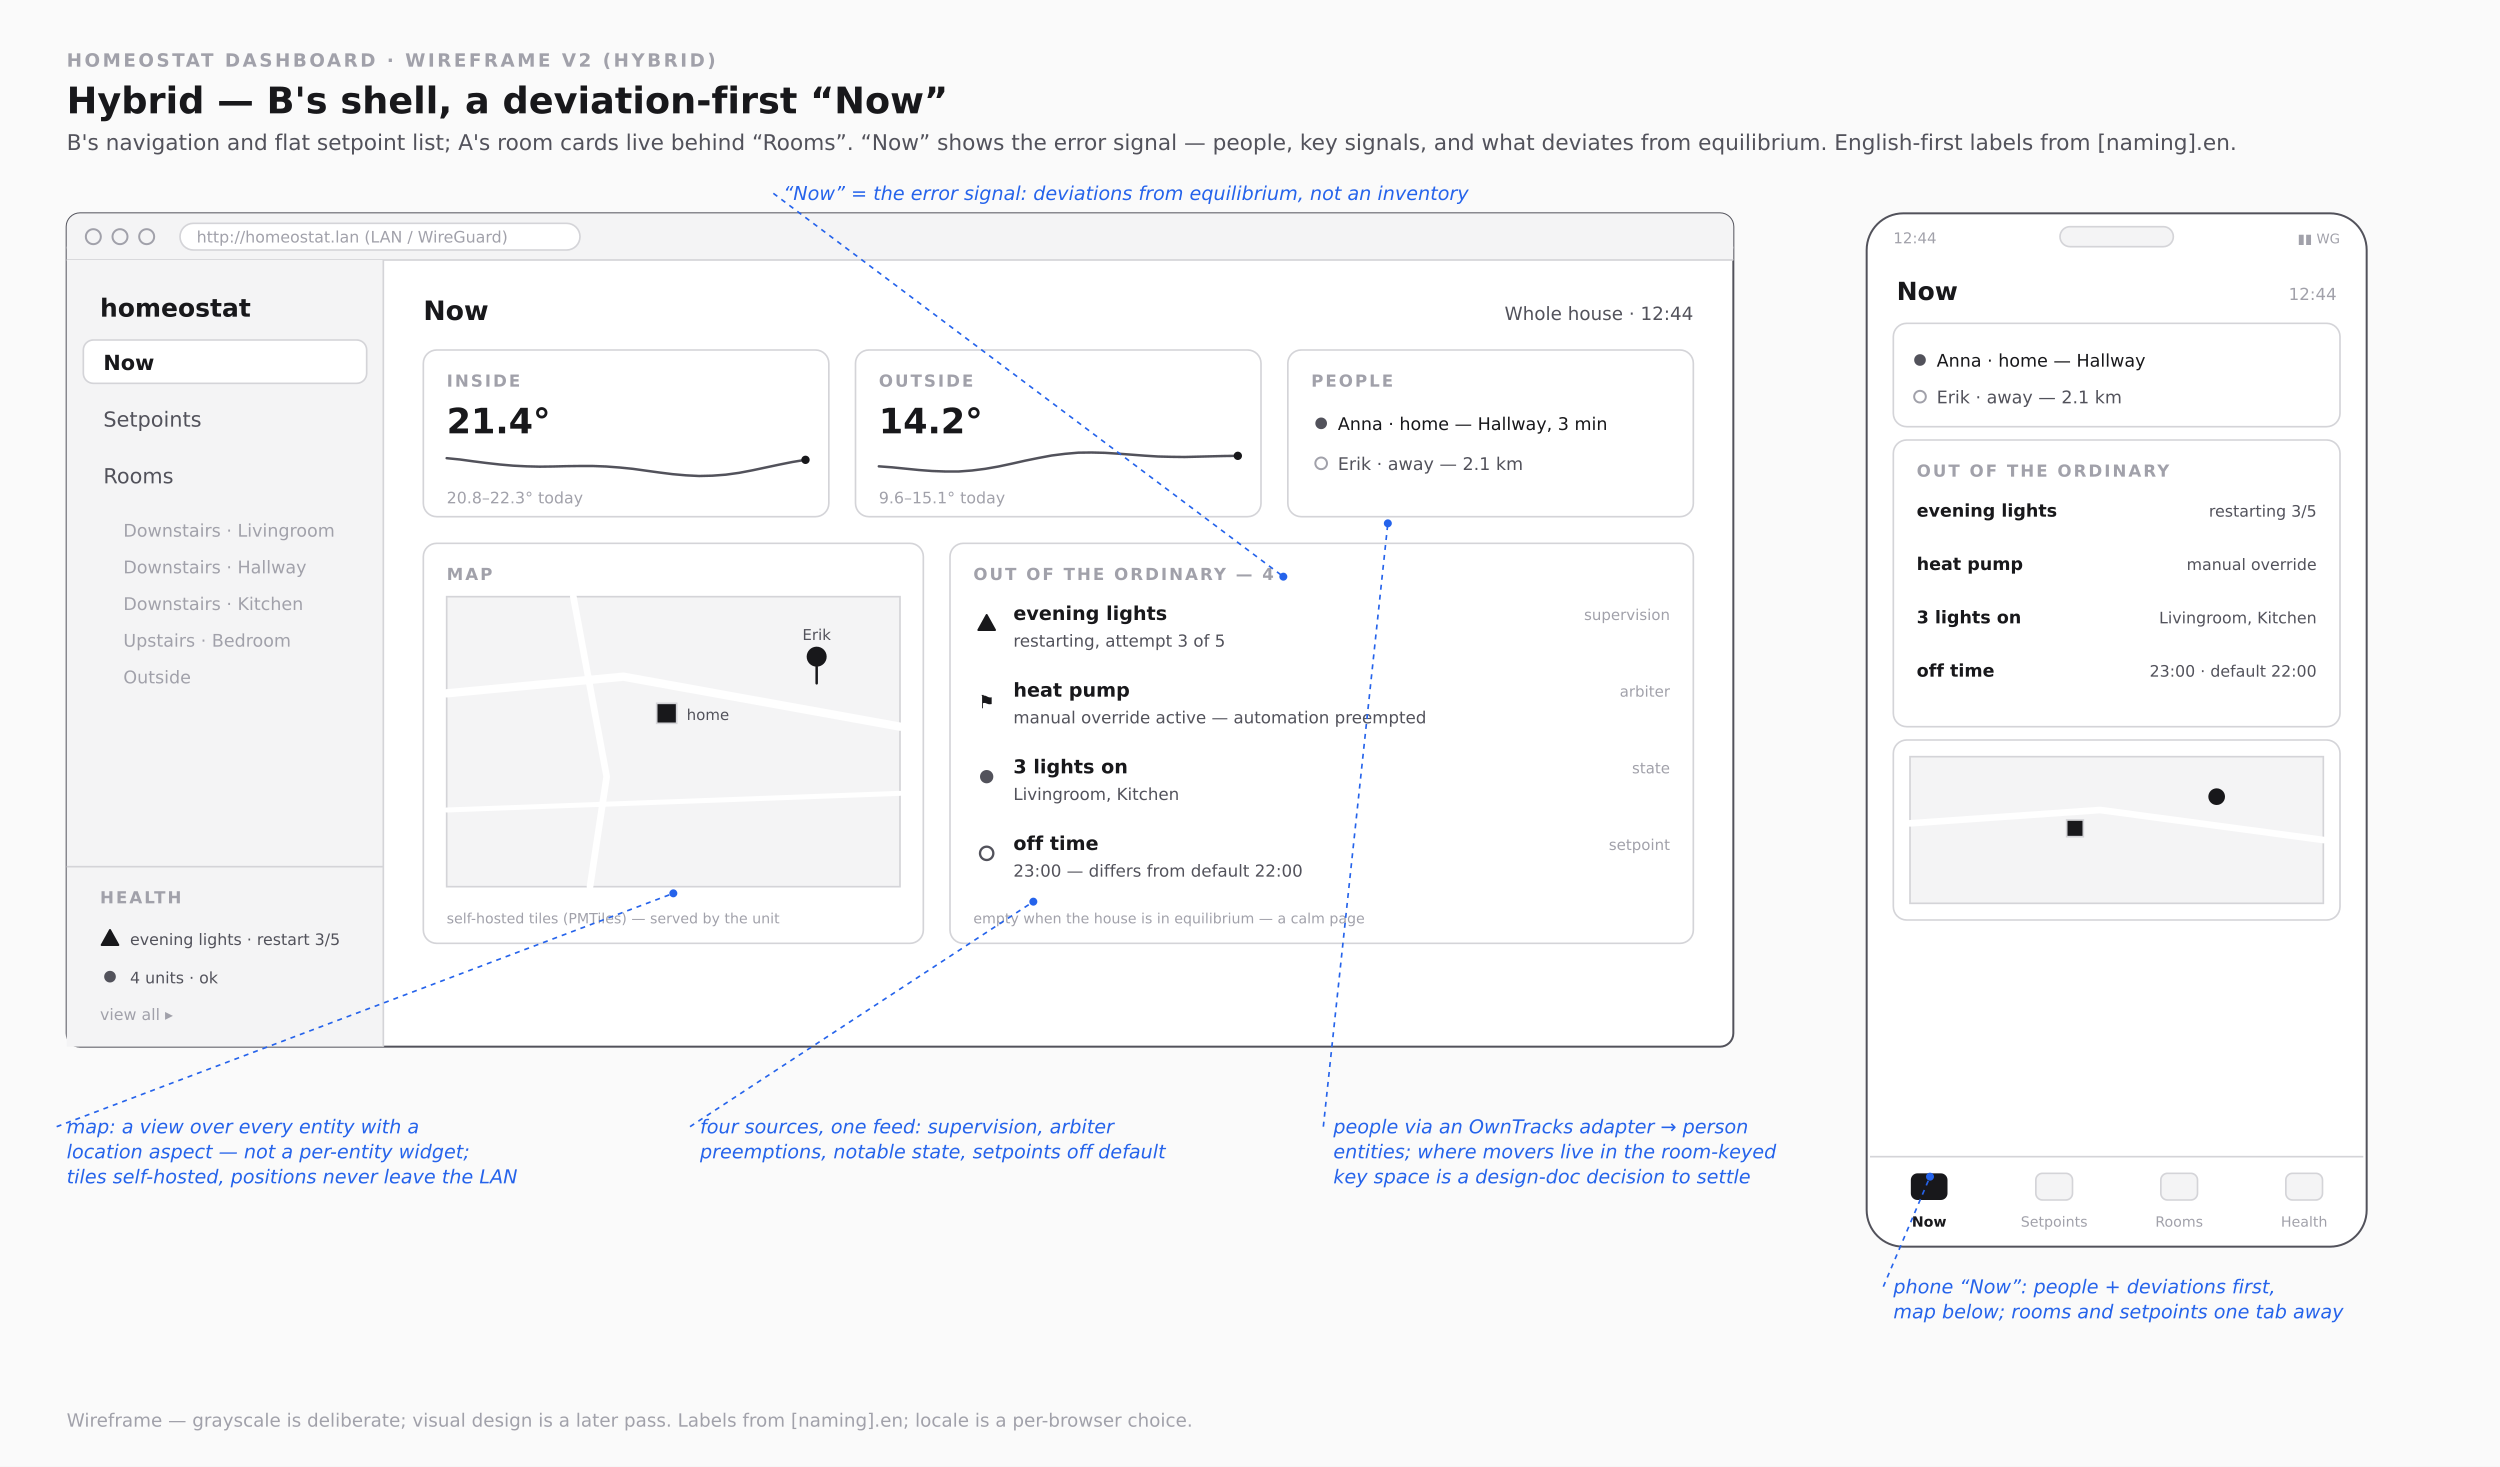
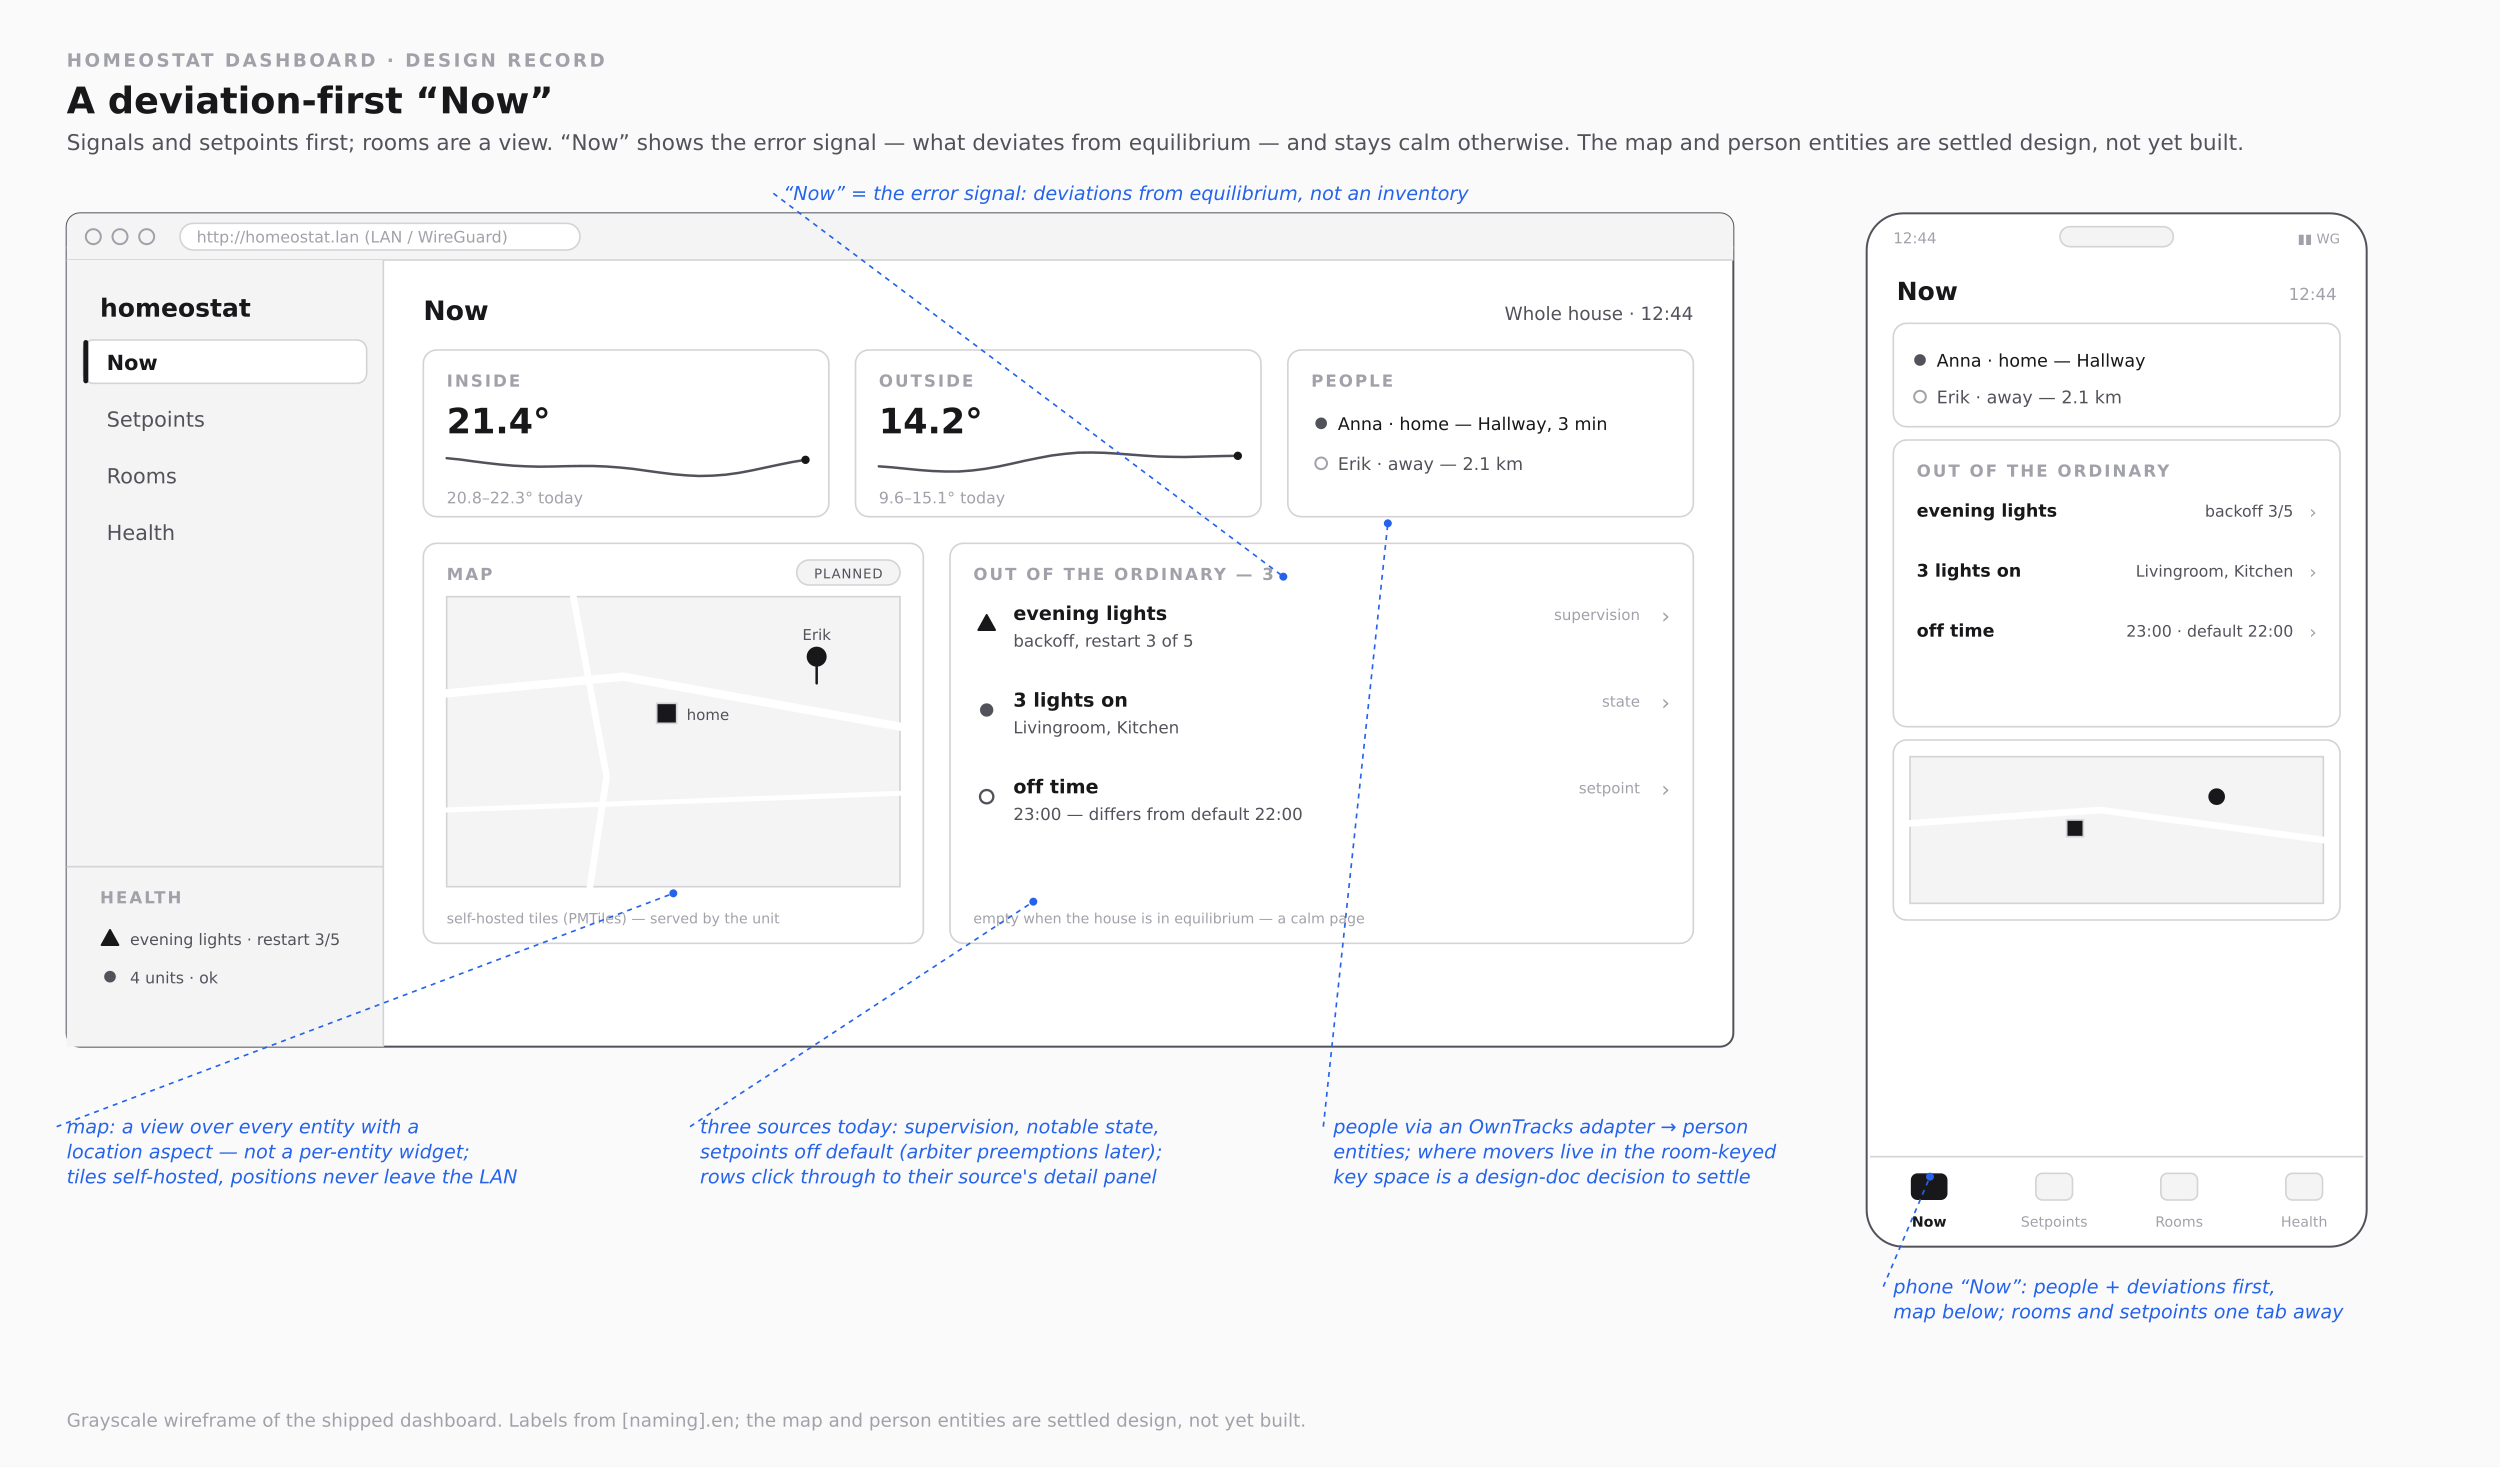
<svg xmlns="http://www.w3.org/2000/svg" width="1500" height="880" viewBox="0 0 1500 880" font-family="DejaVu Sans, sans-serif">
  <rect width="1500" height="880" fill="#fafafa" />
-   <text x="40.0" y="40.0" font-size="11" fill="#a1a1aa" font-weight="bold" text-anchor="start" font-family="DejaVu Sans, sans-serif" letter-spacing="1.5">HOMEOSTAT DASHBOARD · WIREFRAME V2 (HYBRID)</text>
-   <text x="40.0" y="68.0" font-size="22" fill="#18181b" font-weight="bold" text-anchor="start" font-family="DejaVu Sans, sans-serif">Hybrid — B's shell, a deviation-first “Now”</text>
-   <text x="40.0" y="90.0" font-size="13" fill="#52525b" font-weight="normal" text-anchor="start" font-family="DejaVu Sans, sans-serif">B's navigation and flat setpoint list; A's room cards live behind “Rooms”. “Now” shows the error signal — people, key signals, and what deviates from equilibrium. English-first labels from [naming].en.</text>
+   <text x="40.0" y="40.0" font-size="11" fill="#a1a1aa" font-weight="bold" text-anchor="start" font-family="DejaVu Sans, sans-serif" letter-spacing="1.5">HOMEOSTAT DASHBOARD · DESIGN RECORD</text>
+   <text x="40.0" y="68.0" font-size="22" fill="#18181b" font-weight="bold" text-anchor="start" font-family="DejaVu Sans, sans-serif">A deviation-first “Now”</text>
+   <text x="40.0" y="90.0" font-size="13" fill="#52525b" font-weight="normal" text-anchor="start" font-family="DejaVu Sans, sans-serif">Signals and setpoints first; rooms are a view. “Now” shows the error signal — what deviates from equilibrium — and stays calm otherwise. The map and person entities are settled design, not yet built.</text>
  <rect x="40.0" y="128.0" width="1000.0" height="500.0" rx="8" fill="#ffffff" stroke="#52525b" stroke-width="1.2" />
  <rect x="40.0" y="128.0" width="1000.0" height="28.0" rx="8" fill="#f4f4f5" />
  <rect x="40.0" y="148.0" width="1000.0" height="8.0" rx="0" fill="#f4f4f5" />
  <line x1="40.0" y1="156.0" x2="1040.0" y2="156.0" stroke="#d4d4d8" stroke-width="1" />
  <circle cx="56.0" cy="142.0" r="4.5" fill="none" stroke="#a1a1aa" stroke-width="1.2" />
  <circle cx="72.0" cy="142.0" r="4.5" fill="none" stroke="#a1a1aa" stroke-width="1.2" />
  <circle cx="88.0" cy="142.0" r="4.5" fill="none" stroke="#a1a1aa" stroke-width="1.2" />
  <rect x="108.0" y="134.0" width="240.0" height="16.0" rx="8" fill="#ffffff" stroke="#d4d4d8" stroke-width="1" />
  <text x="118.0" y="145.5" font-size="9.5" fill="#a1a1aa" font-weight="normal" text-anchor="start" font-family="DejaVu Sans, sans-serif">http://homeostat.lan  (LAN / WireGuard)</text>
  <rect x="40.0" y="156.0" width="190.0" height="472.0" rx="0" fill="#f4f4f5" />
  <line x1="230.0" y1="156.0" x2="230.0" y2="628.0" stroke="#d4d4d8" stroke-width="1" />
  <text x="60.0" y="190.0" font-size="15" fill="#18181b" font-weight="bold" text-anchor="start" font-family="DejaVu Sans, sans-serif">homeostat</text>
  <rect x="50.0" y="204.0" width="170.0" height="26.0" rx="6" fill="#ffffff" stroke="#d4d4d8" stroke-width="1" />
-   <text x="62.0" y="222.0" font-size="12.5" fill="#18181b" font-weight="bold" text-anchor="start" font-family="DejaVu Sans, sans-serif">Now</text>
-   <text x="62.0" y="256.0" font-size="12.5" fill="#52525b" font-weight="normal" text-anchor="start" font-family="DejaVu Sans, sans-serif">Setpoints</text>
-   <text x="62.0" y="290.0" font-size="12.5" fill="#52525b" font-weight="normal" text-anchor="start" font-family="DejaVu Sans, sans-serif">Rooms</text>
-   <text x="74.0" y="322.0" font-size="10.5" fill="#a1a1aa" font-weight="normal" text-anchor="start" font-family="DejaVu Sans, sans-serif">Downstairs · Livingroom</text>
-   <text x="74.0" y="344.0" font-size="10.5" fill="#a1a1aa" font-weight="normal" text-anchor="start" font-family="DejaVu Sans, sans-serif">Downstairs · Hallway</text>
-   <text x="74.0" y="366.0" font-size="10.5" fill="#a1a1aa" font-weight="normal" text-anchor="start" font-family="DejaVu Sans, sans-serif">Downstairs · Kitchen</text>
-   <text x="74.0" y="388.0" font-size="10.5" fill="#a1a1aa" font-weight="normal" text-anchor="start" font-family="DejaVu Sans, sans-serif">Upstairs · Bedroom</text>
-   <text x="74.0" y="410.0" font-size="10.5" fill="#a1a1aa" font-weight="normal" text-anchor="start" font-family="DejaVu Sans, sans-serif">Outside</text>
+   <rect x="50.0" y="204.0" width="3.0" height="26.0" rx="1.5" fill="#18181b" />
+   <text x="64.0" y="222.0" font-size="12.5" fill="#18181b" font-weight="bold" text-anchor="start" font-family="DejaVu Sans, sans-serif">Now</text>
+   <text x="64.0" y="256.0" font-size="12.5" fill="#52525b" font-weight="normal" text-anchor="start" font-family="DejaVu Sans, sans-serif">Setpoints</text>
+   <text x="64.0" y="290.0" font-size="12.5" fill="#52525b" font-weight="normal" text-anchor="start" font-family="DejaVu Sans, sans-serif">Rooms</text>
+   <text x="64.0" y="324.0" font-size="12.5" fill="#52525b" font-weight="normal" text-anchor="start" font-family="DejaVu Sans, sans-serif">Health</text>
  <line x1="40.0" y1="520.0" x2="230.0" y2="520.0" stroke="#d4d4d8" stroke-width="1" />
  <text x="60.0" y="542.0" font-size="10" fill="#a1a1aa" font-weight="bold" text-anchor="start" font-family="DejaVu Sans, sans-serif" letter-spacing="1.2">HEALTH</text>
  <path d="M 66 558 L 71 567 L 61 567 Z" stroke="#18181b" stroke-width="1.2" fill="#18181b" stroke-linecap="round" stroke-linejoin="round" />
  <text x="78.0" y="567.0" font-size="9.5" fill="#52525b" font-weight="normal" text-anchor="start" font-family="DejaVu Sans, sans-serif">evening lights · restart 3/5</text>
  <circle cx="66.0" cy="586.0" r="3.5" fill="#52525b" />
  <text x="78.0" y="590.0" font-size="9.5" fill="#52525b" font-weight="normal" text-anchor="start" font-family="DejaVu Sans, sans-serif">4 units · ok</text>
-   <text x="60.0" y="612.0" font-size="9.5" fill="#a1a1aa" font-weight="normal" text-anchor="start" font-family="DejaVu Sans, sans-serif">view all ▸</text>
  <text x="254.0" y="192.0" font-size="16" fill="#18181b" font-weight="bold" text-anchor="start" font-family="DejaVu Sans, sans-serif">Now</text>
  <text x="1016.0" y="192.0" font-size="11" fill="#52525b" font-weight="normal" text-anchor="end" font-family="DejaVu Sans, sans-serif">Whole house · 12:44</text>
  <rect x="254.0" y="210.0" width="243.3" height="100.0" rx="8" fill="#ffffff" stroke="#d4d4d8" stroke-width="1" />
  <text x="268.0" y="232.0" font-size="10" fill="#a1a1aa" font-weight="bold" text-anchor="start" font-family="DejaVu Sans, sans-serif" letter-spacing="1.2">INSIDE</text>
  <text x="268.0" y="260.0" font-size="21" fill="#18181b" font-weight="bold" text-anchor="start" font-family="DejaVu Sans, sans-serif">21.4°</text>
  <path d="M 268.0 274.9 L 276.0 275.7 L 284.0 276.8 L 291.9 277.8 L 299.9 278.7 L 307.9 279.4 L 315.9 279.8 L 323.8 280.0 L 331.8 279.9 L 339.8 279.7 L 347.8 279.6 L 355.7 279.6 L 363.7 279.9 L 371.7 280.5 L 379.7 281.3 L 387.6 282.4 L 395.6 283.5 L 403.6 284.5 L 411.6 285.2 L 419.5 285.6 L 427.5 285.4 L 435.5 284.8 L 443.5 283.7 L 451.4 282.2 L 459.4 280.5 L 467.4 278.8 L 475.4 277.2 L 483.3 275.9" stroke="#52525b" stroke-width="1.5" fill="none" stroke-linecap="round" stroke-linejoin="round" />
  <circle cx="483.3" cy="275.9" r="2.5" fill="#18181b" />
  <text x="268.0" y="302.0" font-size="9.5" fill="#a1a1aa" font-weight="normal" text-anchor="start" font-family="DejaVu Sans, sans-serif">20.8–22.3° today</text>
  <rect x="513.3" y="210.0" width="243.3" height="100.0" rx="8" fill="#ffffff" stroke="#d4d4d8" stroke-width="1" />
  <text x="527.3" y="232.0" font-size="10" fill="#a1a1aa" font-weight="bold" text-anchor="start" font-family="DejaVu Sans, sans-serif" letter-spacing="1.2">OUTSIDE</text>
  <text x="527.3" y="260.0" font-size="21" fill="#18181b" font-weight="bold" text-anchor="start" font-family="DejaVu Sans, sans-serif">14.2°</text>
  <path d="M 527.3 279.8 L 535.3 280.4 L 543.3 281.2 L 551.3 282.0 L 559.2 282.6 L 567.2 282.9 L 575.2 282.9 L 583.2 282.3 L 591.1 281.3 L 599.1 279.9 L 607.1 278.2 L 615.1 276.4 L 623.0 274.8 L 631.0 273.3 L 639.0 272.3 L 647.0 271.6 L 654.9 271.5 L 662.9 271.7 L 670.9 272.2 L 678.9 272.8 L 686.8 273.4 L 694.8 273.9 L 702.8 274.1 L 710.8 274.2 L 718.7 274.0 L 726.7 273.8 L 734.7 273.6 L 742.7 273.5" stroke="#52525b" stroke-width="1.5" fill="none" stroke-linecap="round" stroke-linejoin="round" />
  <circle cx="742.7" cy="273.5" r="2.5" fill="#18181b" />
  <text x="527.3" y="302.0" font-size="9.5" fill="#a1a1aa" font-weight="normal" text-anchor="start" font-family="DejaVu Sans, sans-serif">9.6–15.1° today</text>
  <rect x="772.7" y="210.0" width="243.3" height="100.0" rx="8" fill="#ffffff" stroke="#d4d4d8" stroke-width="1" />
  <text x="786.7" y="232.0" font-size="10" fill="#a1a1aa" font-weight="bold" text-anchor="start" font-family="DejaVu Sans, sans-serif" letter-spacing="1.2">PEOPLE</text>
  <circle cx="792.7" cy="254.0" r="3.5" fill="#52525b" />
  <text x="802.7" y="258.0" font-size="10.5" fill="#18181b" font-weight="normal" text-anchor="start" font-family="DejaVu Sans, sans-serif">Anna · home — Hallway, 3 min</text>
  <circle cx="792.7" cy="278.0" r="3.5" fill="none" stroke="#a1a1aa" stroke-width="1.2" />
  <text x="802.7" y="282.0" font-size="10.5" fill="#52525b" font-weight="normal" text-anchor="start" font-family="DejaVu Sans, sans-serif">Erik · away — 2.1 km</text>
  <rect x="254.0" y="326.0" width="300.0" height="240.0" rx="8" fill="#ffffff" stroke="#d4d4d8" stroke-width="1" />
  <text x="268.0" y="348.0" font-size="10" fill="#a1a1aa" font-weight="bold" text-anchor="start" font-family="DejaVu Sans, sans-serif" letter-spacing="1.2">MAP</text>
+   <rect x="478.0" y="336.0" width="62.0" height="15.0" rx="7.5" fill="#f4f4f5" stroke="#d4d4d8" stroke-width="1" />
+   <text x="509.0" y="347.0" font-size="8" fill="#52525b" font-weight="normal" text-anchor="middle" font-family="DejaVu Sans, sans-serif" letter-spacing="0.5">PLANNED</text>
  <rect x="268.0" y="358.0" width="272.0" height="174.0" rx="0" fill="#f4f4f5" stroke="#d4d4d8" stroke-width="1" />
  <path d="M 268 416 L 374 406 L 540 436" stroke="#ffffff" stroke-width="5" fill="none" stroke-linecap="round" stroke-linejoin="round" />
  <path d="M 344 358 L 364 466 L 354 532" stroke="#ffffff" stroke-width="4" fill="none" stroke-linecap="round" stroke-linejoin="round" />
  <path d="M 268 486 L 540 476" stroke="#ffffff" stroke-width="3" fill="none" stroke-linecap="round" stroke-linejoin="round" />
  <rect x="394.0" y="422.0" width="12.0" height="12.0" rx="0" fill="#18181b" stroke="#d4d4d8" stroke-width="1" />
  <text x="412.0" y="432.0" font-size="9" fill="#52525b" font-weight="normal" text-anchor="start" font-family="DejaVu Sans, sans-serif">home</text>
  <circle cx="490.0" cy="394.0" r="6" fill="#18181b" />
  <path d="M 490 400 L 490 410" stroke="#18181b" stroke-width="1.5" fill="none" stroke-linecap="round" stroke-linejoin="round" />
  <text x="490.0" y="384.0" font-size="9" fill="#52525b" font-weight="normal" text-anchor="middle" font-family="DejaVu Sans, sans-serif">Erik</text>
  <text x="268.0" y="554.0" font-size="8.5" fill="#a1a1aa" font-weight="normal" text-anchor="start" font-family="DejaVu Sans, sans-serif">self-hosted tiles (PMTiles) — served by the unit</text>
  <rect x="570.0" y="326.0" width="446.0" height="240.0" rx="8" fill="#ffffff" stroke="#d4d4d8" stroke-width="1" />
-   <text x="584.0" y="348.0" font-size="10" fill="#a1a1aa" font-weight="bold" text-anchor="start" font-family="DejaVu Sans, sans-serif" letter-spacing="1.2">OUT OF THE ORDINARY — 4</text>
+   <text x="584.0" y="348.0" font-size="10" fill="#a1a1aa" font-weight="bold" text-anchor="start" font-family="DejaVu Sans, sans-serif" letter-spacing="1.2">OUT OF THE ORDINARY — 3</text>
  <path d="M 592 369 L 597 378 L 587 378 Z" stroke="#18181b" stroke-width="1.2" fill="#18181b" stroke-linecap="round" stroke-linejoin="round" />
  <text x="608.0" y="372.0" font-size="11.5" fill="#18181b" font-weight="bold" text-anchor="start" font-family="DejaVu Sans, sans-serif">evening lights</text>
-   <text x="608.0" y="388.0" font-size="10" fill="#52525b" font-weight="normal" text-anchor="start" font-family="DejaVu Sans, sans-serif">restarting, attempt 3 of 5</text>
-   <text x="1002.0" y="372.0" font-size="9" fill="#a1a1aa" font-weight="normal" text-anchor="end" font-family="DejaVu Sans, sans-serif">supervision</text>
-   <text x="587.0" y="425.0" font-size="11" fill="#18181b" font-weight="normal" text-anchor="start" font-family="DejaVu Sans, sans-serif">⚑</text>
-   <text x="608.0" y="418.0" font-size="11.5" fill="#18181b" font-weight="bold" text-anchor="start" font-family="DejaVu Sans, sans-serif">heat pump</text>
-   <text x="608.0" y="434.0" font-size="10" fill="#52525b" font-weight="normal" text-anchor="start" font-family="DejaVu Sans, sans-serif">manual override active — automation preempted</text>
-   <text x="1002.0" y="418.0" font-size="9" fill="#a1a1aa" font-weight="normal" text-anchor="end" font-family="DejaVu Sans, sans-serif">arbiter</text>
-   <circle cx="592.0" cy="466.0" r="4" fill="#52525b" />
-   <text x="608.0" y="464.0" font-size="11.5" fill="#18181b" font-weight="bold" text-anchor="start" font-family="DejaVu Sans, sans-serif">3 lights on</text>
-   <text x="608.0" y="480.0" font-size="10" fill="#52525b" font-weight="normal" text-anchor="start" font-family="DejaVu Sans, sans-serif">Livingroom, Kitchen</text>
-   <text x="1002.0" y="464.0" font-size="9" fill="#a1a1aa" font-weight="normal" text-anchor="end" font-family="DejaVu Sans, sans-serif">state</text>
-   <circle cx="592.0" cy="512.0" r="4" fill="none" stroke="#52525b" stroke-width="1.4" />
-   <text x="608.0" y="510.0" font-size="11.5" fill="#18181b" font-weight="bold" text-anchor="start" font-family="DejaVu Sans, sans-serif">off time</text>
-   <text x="608.0" y="526.0" font-size="10" fill="#52525b" font-weight="normal" text-anchor="start" font-family="DejaVu Sans, sans-serif">23:00 — differs from default 22:00</text>
-   <text x="1002.0" y="510.0" font-size="9" fill="#a1a1aa" font-weight="normal" text-anchor="end" font-family="DejaVu Sans, sans-serif">setpoint</text>
+   <text x="608.0" y="388.0" font-size="10" fill="#52525b" font-weight="normal" text-anchor="start" font-family="DejaVu Sans, sans-serif">backoff, restart 3 of 5</text>
+   <text x="984.0" y="372.0" font-size="9" fill="#a1a1aa" font-weight="normal" text-anchor="end" font-family="DejaVu Sans, sans-serif">supervision</text>
+   <text x="1002.0" y="374.0" font-size="13" fill="#a1a1aa" font-weight="normal" text-anchor="end" font-family="DejaVu Sans, sans-serif">›</text>
+   <circle cx="592.0" cy="426.0" r="4" fill="#52525b" />
+   <text x="608.0" y="424.0" font-size="11.5" fill="#18181b" font-weight="bold" text-anchor="start" font-family="DejaVu Sans, sans-serif">3 lights on</text>
+   <text x="608.0" y="440.0" font-size="10" fill="#52525b" font-weight="normal" text-anchor="start" font-family="DejaVu Sans, sans-serif">Livingroom, Kitchen</text>
+   <text x="984.0" y="424.0" font-size="9" fill="#a1a1aa" font-weight="normal" text-anchor="end" font-family="DejaVu Sans, sans-serif">state</text>
+   <text x="1002.0" y="426.0" font-size="13" fill="#a1a1aa" font-weight="normal" text-anchor="end" font-family="DejaVu Sans, sans-serif">›</text>
+   <circle cx="592.0" cy="478.0" r="4" fill="none" stroke="#52525b" stroke-width="1.4" />
+   <text x="608.0" y="476.0" font-size="11.5" fill="#18181b" font-weight="bold" text-anchor="start" font-family="DejaVu Sans, sans-serif">off time</text>
+   <text x="608.0" y="492.0" font-size="10" fill="#52525b" font-weight="normal" text-anchor="start" font-family="DejaVu Sans, sans-serif">23:00 — differs from default 22:00</text>
+   <text x="984.0" y="476.0" font-size="9" fill="#a1a1aa" font-weight="normal" text-anchor="end" font-family="DejaVu Sans, sans-serif">setpoint</text>
+   <text x="1002.0" y="478.0" font-size="13" fill="#a1a1aa" font-weight="normal" text-anchor="end" font-family="DejaVu Sans, sans-serif">›</text>
  <text x="584.0" y="554.0" font-size="8.5" fill="#a1a1aa" font-weight="normal" text-anchor="start" font-family="DejaVu Sans, sans-serif">empty when the house is in equilibrium — a calm page</text>
  <rect x="1120.0" y="128.0" width="300.0" height="620.0" rx="22" fill="#ffffff" stroke="#52525b" stroke-width="1.2" />
  <rect x="1236.0" y="136.0" width="68.0" height="12.0" rx="6" fill="#f4f4f5" stroke="#d4d4d8" stroke-width="1" />
  <text x="1136.0" y="146.0" font-size="9" fill="#a1a1aa" font-weight="normal" text-anchor="start" font-family="DejaVu Sans, sans-serif">12:44</text>
  <text x="1404.0" y="146.0" font-size="8" fill="#a1a1aa" font-weight="normal" text-anchor="end" font-family="DejaVu Sans, sans-serif">▮▮ WG</text>
  <text x="1138.0" y="180.0" font-size="15" fill="#18181b" font-weight="bold" text-anchor="start" font-family="DejaVu Sans, sans-serif">Now</text>
  <text x="1402.0" y="180.0" font-size="10" fill="#a1a1aa" font-weight="normal" text-anchor="end" font-family="DejaVu Sans, sans-serif">12:44</text>
  <rect x="1136.0" y="194.0" width="268.0" height="62.0" rx="8" fill="#ffffff" stroke="#d4d4d8" stroke-width="1" />
  <circle cx="1152.0" cy="216.0" r="3.5" fill="#52525b" />
  <text x="1162.0" y="220.0" font-size="10.5" fill="#18181b" font-weight="normal" text-anchor="start" font-family="DejaVu Sans, sans-serif">Anna · home — Hallway</text>
  <circle cx="1152.0" cy="238.0" r="3.5" fill="none" stroke="#a1a1aa" stroke-width="1.2" />
  <text x="1162.0" y="242.0" font-size="10.5" fill="#52525b" font-weight="normal" text-anchor="start" font-family="DejaVu Sans, sans-serif">Erik · away — 2.1 km</text>
  <rect x="1136.0" y="264.0" width="268.0" height="172.0" rx="8" fill="#ffffff" stroke="#d4d4d8" stroke-width="1" />
  <text x="1150.0" y="286.0" font-size="10" fill="#a1a1aa" font-weight="bold" text-anchor="start" font-family="DejaVu Sans, sans-serif" letter-spacing="1.2">OUT OF THE ORDINARY</text>
  <text x="1150.0" y="310.0" font-size="10.5" fill="#18181b" font-weight="bold" text-anchor="start" font-family="DejaVu Sans, sans-serif">evening lights</text>
-   <text x="1390.0" y="310.0" font-size="9.5" fill="#52525b" font-weight="normal" text-anchor="end" font-family="DejaVu Sans, sans-serif">restarting 3/5</text>
-   <text x="1150.0" y="342.0" font-size="10.5" fill="#18181b" font-weight="bold" text-anchor="start" font-family="DejaVu Sans, sans-serif">heat pump</text>
-   <text x="1390.0" y="342.0" font-size="9.5" fill="#52525b" font-weight="normal" text-anchor="end" font-family="DejaVu Sans, sans-serif">manual override</text>
-   <text x="1150.0" y="374.0" font-size="10.5" fill="#18181b" font-weight="bold" text-anchor="start" font-family="DejaVu Sans, sans-serif">3 lights on</text>
-   <text x="1390.0" y="374.0" font-size="9.5" fill="#52525b" font-weight="normal" text-anchor="end" font-family="DejaVu Sans, sans-serif">Livingroom, Kitchen</text>
-   <text x="1150.0" y="406.0" font-size="10.5" fill="#18181b" font-weight="bold" text-anchor="start" font-family="DejaVu Sans, sans-serif">off time</text>
-   <text x="1390.0" y="406.0" font-size="9.5" fill="#52525b" font-weight="normal" text-anchor="end" font-family="DejaVu Sans, sans-serif">23:00 · default 22:00</text>
+   <text x="1376.0" y="310.0" font-size="9.5" fill="#52525b" font-weight="normal" text-anchor="end" font-family="DejaVu Sans, sans-serif">backoff 3/5</text>
+   <text x="1390.0" y="311.0" font-size="11" fill="#a1a1aa" font-weight="normal" text-anchor="end" font-family="DejaVu Sans, sans-serif">›</text>
+   <text x="1150.0" y="346.0" font-size="10.5" fill="#18181b" font-weight="bold" text-anchor="start" font-family="DejaVu Sans, sans-serif">3 lights on</text>
+   <text x="1376.0" y="346.0" font-size="9.5" fill="#52525b" font-weight="normal" text-anchor="end" font-family="DejaVu Sans, sans-serif">Livingroom, Kitchen</text>
+   <text x="1390.0" y="347.0" font-size="11" fill="#a1a1aa" font-weight="normal" text-anchor="end" font-family="DejaVu Sans, sans-serif">›</text>
+   <text x="1150.0" y="382.0" font-size="10.5" fill="#18181b" font-weight="bold" text-anchor="start" font-family="DejaVu Sans, sans-serif">off time</text>
+   <text x="1376.0" y="382.0" font-size="9.5" fill="#52525b" font-weight="normal" text-anchor="end" font-family="DejaVu Sans, sans-serif">23:00 · default 22:00</text>
+   <text x="1390.0" y="383.0" font-size="11" fill="#a1a1aa" font-weight="normal" text-anchor="end" font-family="DejaVu Sans, sans-serif">›</text>
  <rect x="1136.0" y="444.0" width="268.0" height="108.0" rx="8" fill="#ffffff" stroke="#d4d4d8" stroke-width="1" />
  <rect x="1146.0" y="454.0" width="248.0" height="88.0" rx="0" fill="#f4f4f5" stroke="#d4d4d8" stroke-width="1" />
  <path d="M 1146 494 L 1260 486 L 1394 504" stroke="#ffffff" stroke-width="4" fill="none" stroke-linecap="round" stroke-linejoin="round" />
  <rect x="1240.0" y="492.0" width="10.0" height="10.0" rx="0" fill="#18181b" stroke="#d4d4d8" stroke-width="1" />
  <circle cx="1330.0" cy="478.0" r="5" fill="#18181b" />
  <line x1="1122.0" y1="694.0" x2="1418.0" y2="694.0" stroke="#d4d4d8" stroke-width="1" />
  <rect x="1146.5" y="704.0" width="22.0" height="16.0" rx="4" fill="#18181b" />
  <text x="1157.5" y="736.0" font-size="8.5" fill="#18181b" font-weight="bold" text-anchor="middle" font-family="DejaVu Sans, sans-serif">Now</text>
  <rect x="1221.5" y="704.0" width="22.0" height="16.0" rx="4" fill="#f4f4f5" stroke="#d4d4d8" stroke-width="1" />
  <text x="1232.5" y="736.0" font-size="8.5" fill="#a1a1aa" font-weight="normal" text-anchor="middle" font-family="DejaVu Sans, sans-serif">Setpoints</text>
  <rect x="1296.5" y="704.0" width="22.0" height="16.0" rx="4" fill="#f4f4f5" stroke="#d4d4d8" stroke-width="1" />
  <text x="1307.5" y="736.0" font-size="8.5" fill="#a1a1aa" font-weight="normal" text-anchor="middle" font-family="DejaVu Sans, sans-serif">Rooms</text>
  <rect x="1371.5" y="704.0" width="22.0" height="16.0" rx="4" fill="#f4f4f5" stroke="#d4d4d8" stroke-width="1" />
  <text x="1382.5" y="736.0" font-size="8.5" fill="#a1a1aa" font-weight="normal" text-anchor="middle" font-family="DejaVu Sans, sans-serif">Health</text>
  <text x="470.0" y="120.0" font-size="11.5" fill="#2563eb" font-weight="normal" text-anchor="start" font-family="DejaVu Sans, sans-serif" font-style="italic">“Now” = the error signal: deviations from equilibrium, not an inventory</text>
  <line x1="464.0" y1="116.0" x2="770.0" y2="346.0" stroke="#2563eb" stroke-width="1" stroke-dasharray="3 3" />
  <circle cx="770.0" cy="346.0" r="2.4" fill="#2563eb" />
  <text x="40.0" y="680.0" font-size="11.5" fill="#2563eb" font-weight="normal" text-anchor="start" font-family="DejaVu Sans, sans-serif" font-style="italic">map: a view over every entity with a</text>
  <text x="40.0" y="695.0" font-size="11.5" fill="#2563eb" font-weight="normal" text-anchor="start" font-family="DejaVu Sans, sans-serif" font-style="italic">location aspect — not a per-entity widget;</text>
  <text x="40.0" y="710.0" font-size="11.5" fill="#2563eb" font-weight="normal" text-anchor="start" font-family="DejaVu Sans, sans-serif" font-style="italic">tiles self-hosted, positions never leave the LAN</text>
  <line x1="34.0" y1="676.0" x2="404.0" y2="536.0" stroke="#2563eb" stroke-width="1" stroke-dasharray="3 3" />
  <circle cx="404.0" cy="536.0" r="2.4" fill="#2563eb" />
-   <text x="420.0" y="680.0" font-size="11.5" fill="#2563eb" font-weight="normal" text-anchor="start" font-family="DejaVu Sans, sans-serif" font-style="italic">four sources, one feed: supervision, arbiter</text>
-   <text x="420.0" y="695.0" font-size="11.5" fill="#2563eb" font-weight="normal" text-anchor="start" font-family="DejaVu Sans, sans-serif" font-style="italic">preemptions, notable state, setpoints off default</text>
+   <text x="420.0" y="680.0" font-size="11.5" fill="#2563eb" font-weight="normal" text-anchor="start" font-family="DejaVu Sans, sans-serif" font-style="italic">three sources today: supervision, notable state,</text>
+   <text x="420.0" y="695.0" font-size="11.5" fill="#2563eb" font-weight="normal" text-anchor="start" font-family="DejaVu Sans, sans-serif" font-style="italic">setpoints off default (arbiter preemptions later);</text>
+   <text x="420.0" y="710.0" font-size="11.5" fill="#2563eb" font-weight="normal" text-anchor="start" font-family="DejaVu Sans, sans-serif" font-style="italic">rows click through to their source's detail panel</text>
  <line x1="414.0" y1="676.0" x2="620.0" y2="541.0" stroke="#2563eb" stroke-width="1" stroke-dasharray="3 3" />
  <circle cx="620.0" cy="541.0" r="2.4" fill="#2563eb" />
  <text x="800.0" y="680.0" font-size="11.5" fill="#2563eb" font-weight="normal" text-anchor="start" font-family="DejaVu Sans, sans-serif" font-style="italic">people via an OwnTracks adapter → person</text>
  <text x="800.0" y="695.0" font-size="11.5" fill="#2563eb" font-weight="normal" text-anchor="start" font-family="DejaVu Sans, sans-serif" font-style="italic">entities; where movers live in the room-keyed</text>
  <text x="800.0" y="710.0" font-size="11.5" fill="#2563eb" font-weight="normal" text-anchor="start" font-family="DejaVu Sans, sans-serif" font-style="italic">key space is a design-doc decision to settle</text>
  <line x1="794.0" y1="676.0" x2="832.7" y2="314.0" stroke="#2563eb" stroke-width="1" stroke-dasharray="3 3" />
  <circle cx="832.7" cy="314.0" r="2.4" fill="#2563eb" />
  <text x="1136.0" y="776.0" font-size="11.5" fill="#2563eb" font-weight="normal" text-anchor="start" font-family="DejaVu Sans, sans-serif" font-style="italic">phone “Now”: people + deviations first,</text>
  <text x="1136.0" y="791.0" font-size="11.5" fill="#2563eb" font-weight="normal" text-anchor="start" font-family="DejaVu Sans, sans-serif" font-style="italic">map below; rooms and setpoints one tab away</text>
  <line x1="1130.0" y1="772.0" x2="1158.0" y2="706.0" stroke="#2563eb" stroke-width="1" stroke-dasharray="3 3" />
  <circle cx="1158.0" cy="706.0" r="2.4" fill="#2563eb" />
-   <text x="40.0" y="856.0" font-size="11" fill="#a1a1aa" font-weight="normal" text-anchor="start" font-family="DejaVu Sans, sans-serif">Wireframe — grayscale is deliberate; visual design is a later pass. Labels from [naming].en; locale is a per-browser choice.</text>
+   <text x="40.0" y="856.0" font-size="11" fill="#a1a1aa" font-weight="normal" text-anchor="start" font-family="DejaVu Sans, sans-serif">Grayscale wireframe of the shipped dashboard. Labels from [naming].en; the map and person entities are settled design, not yet built.</text>
</svg>
